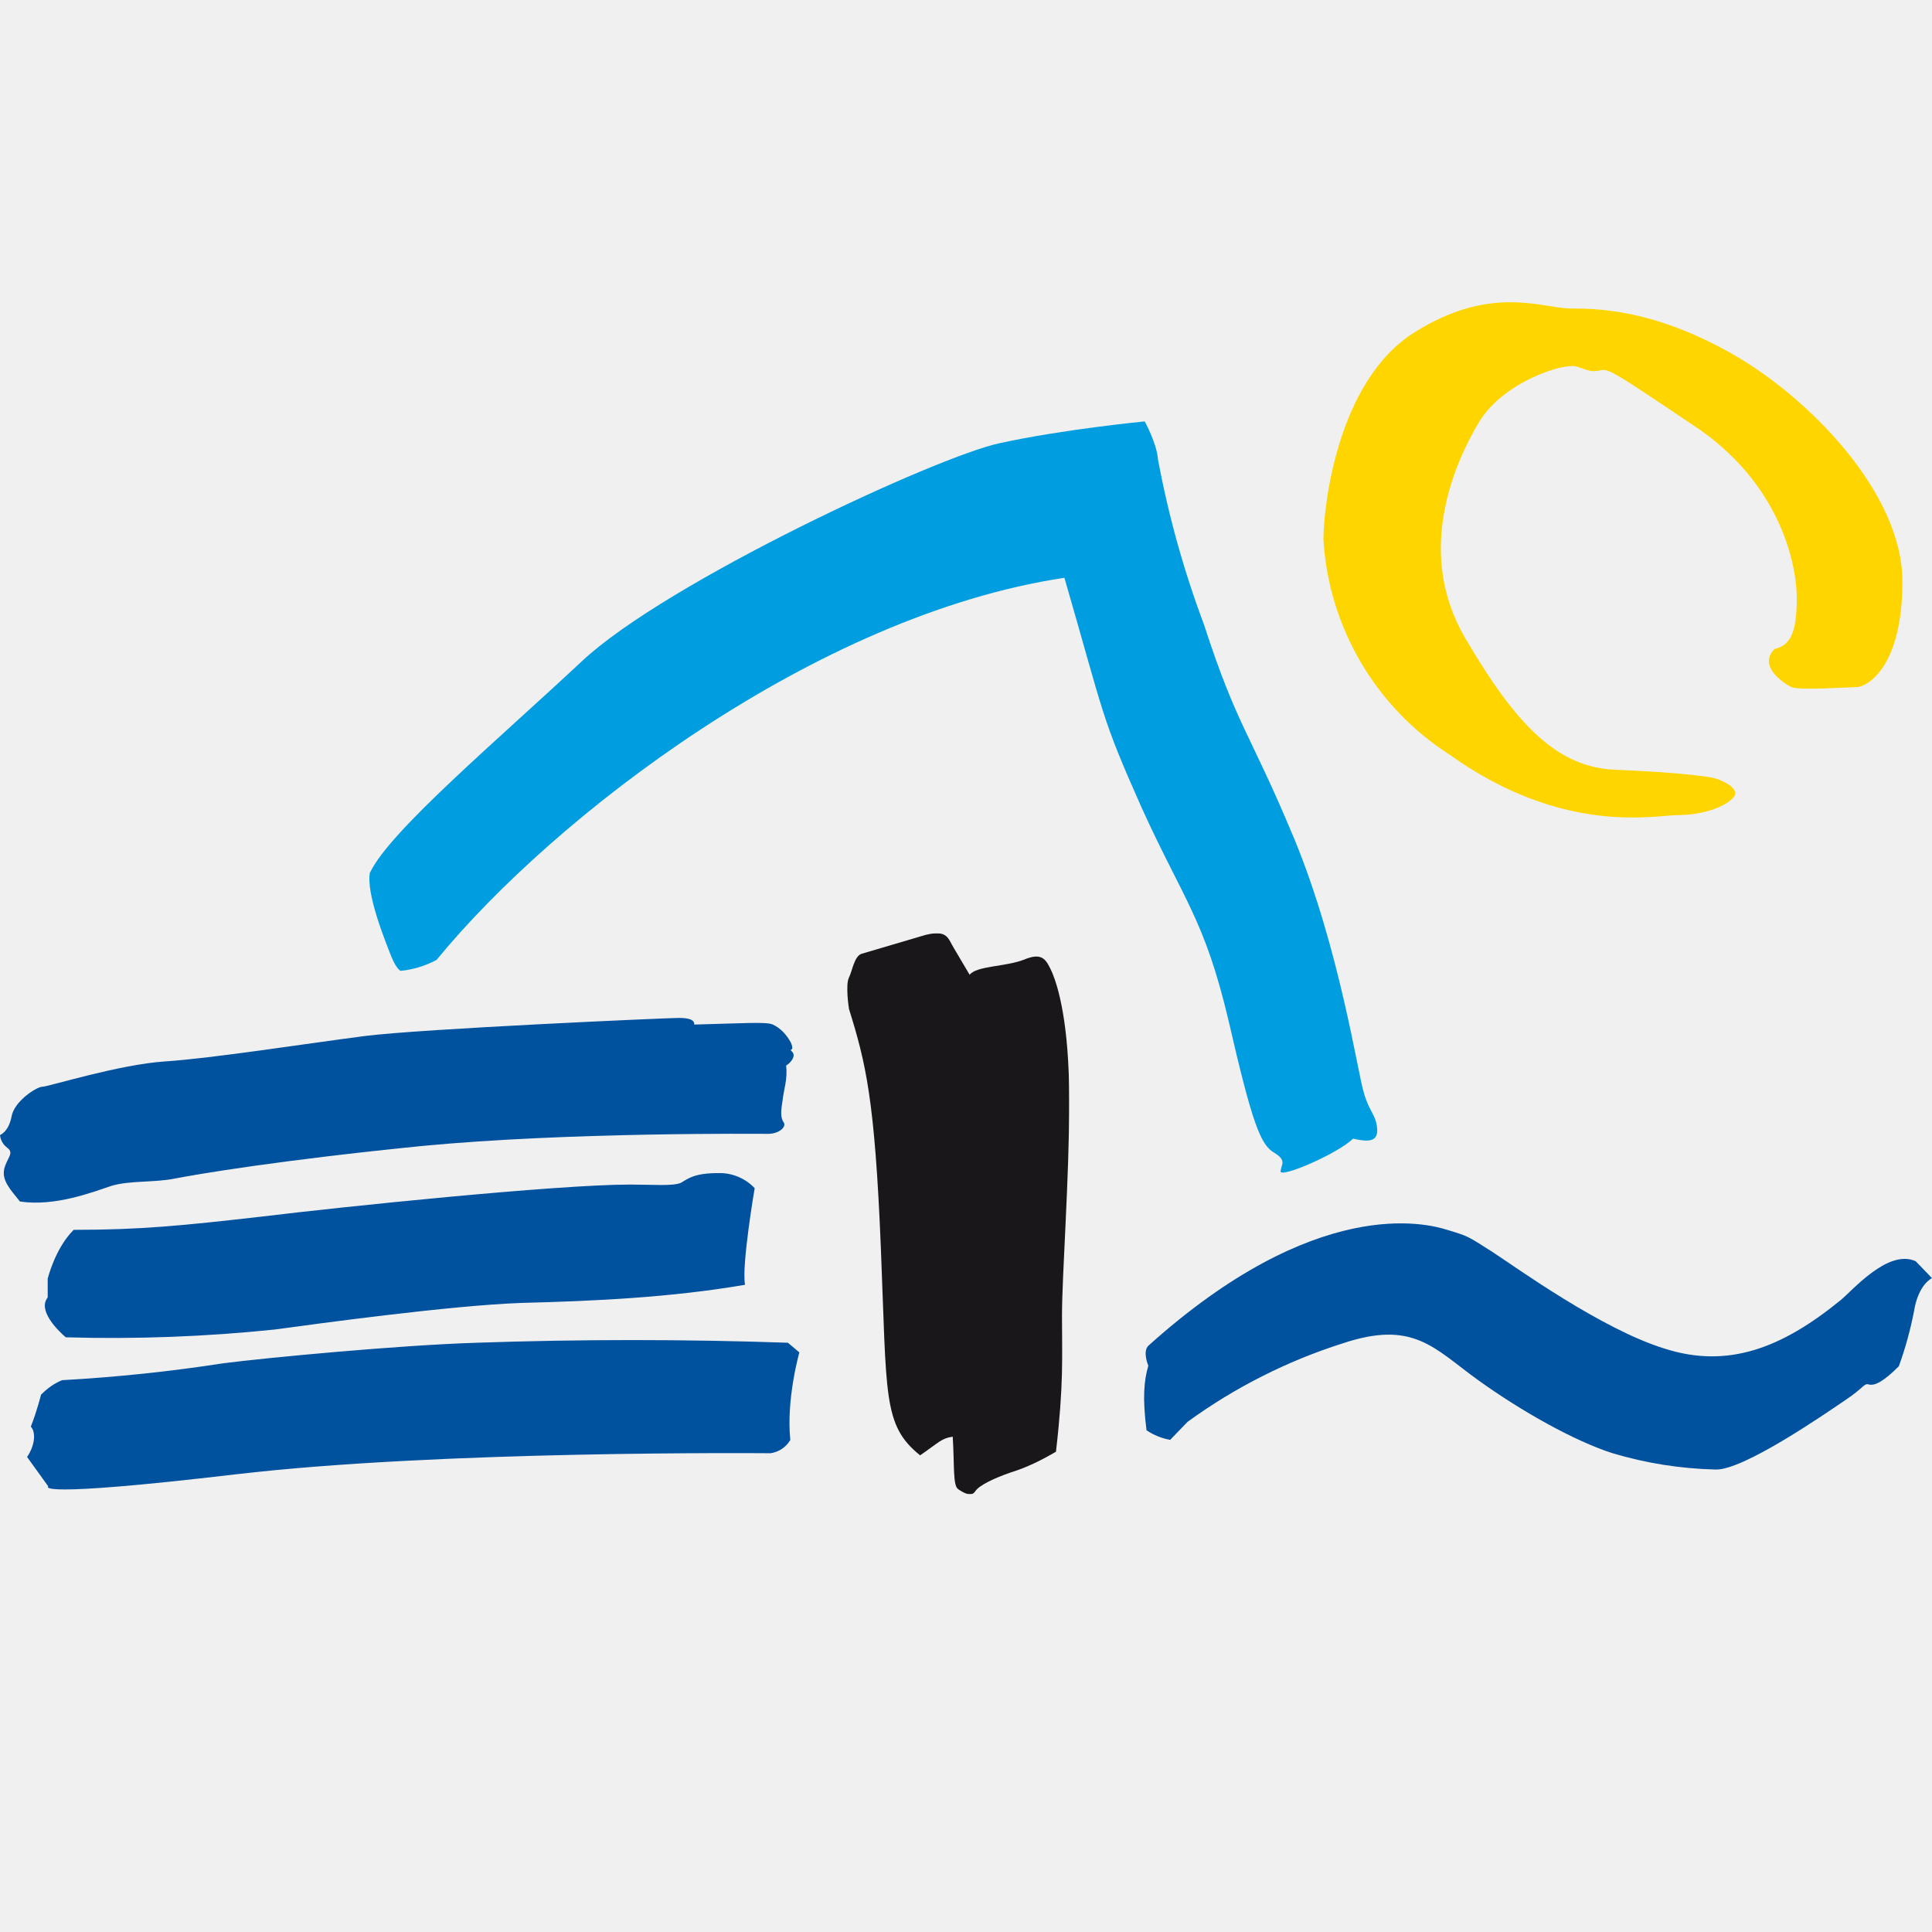
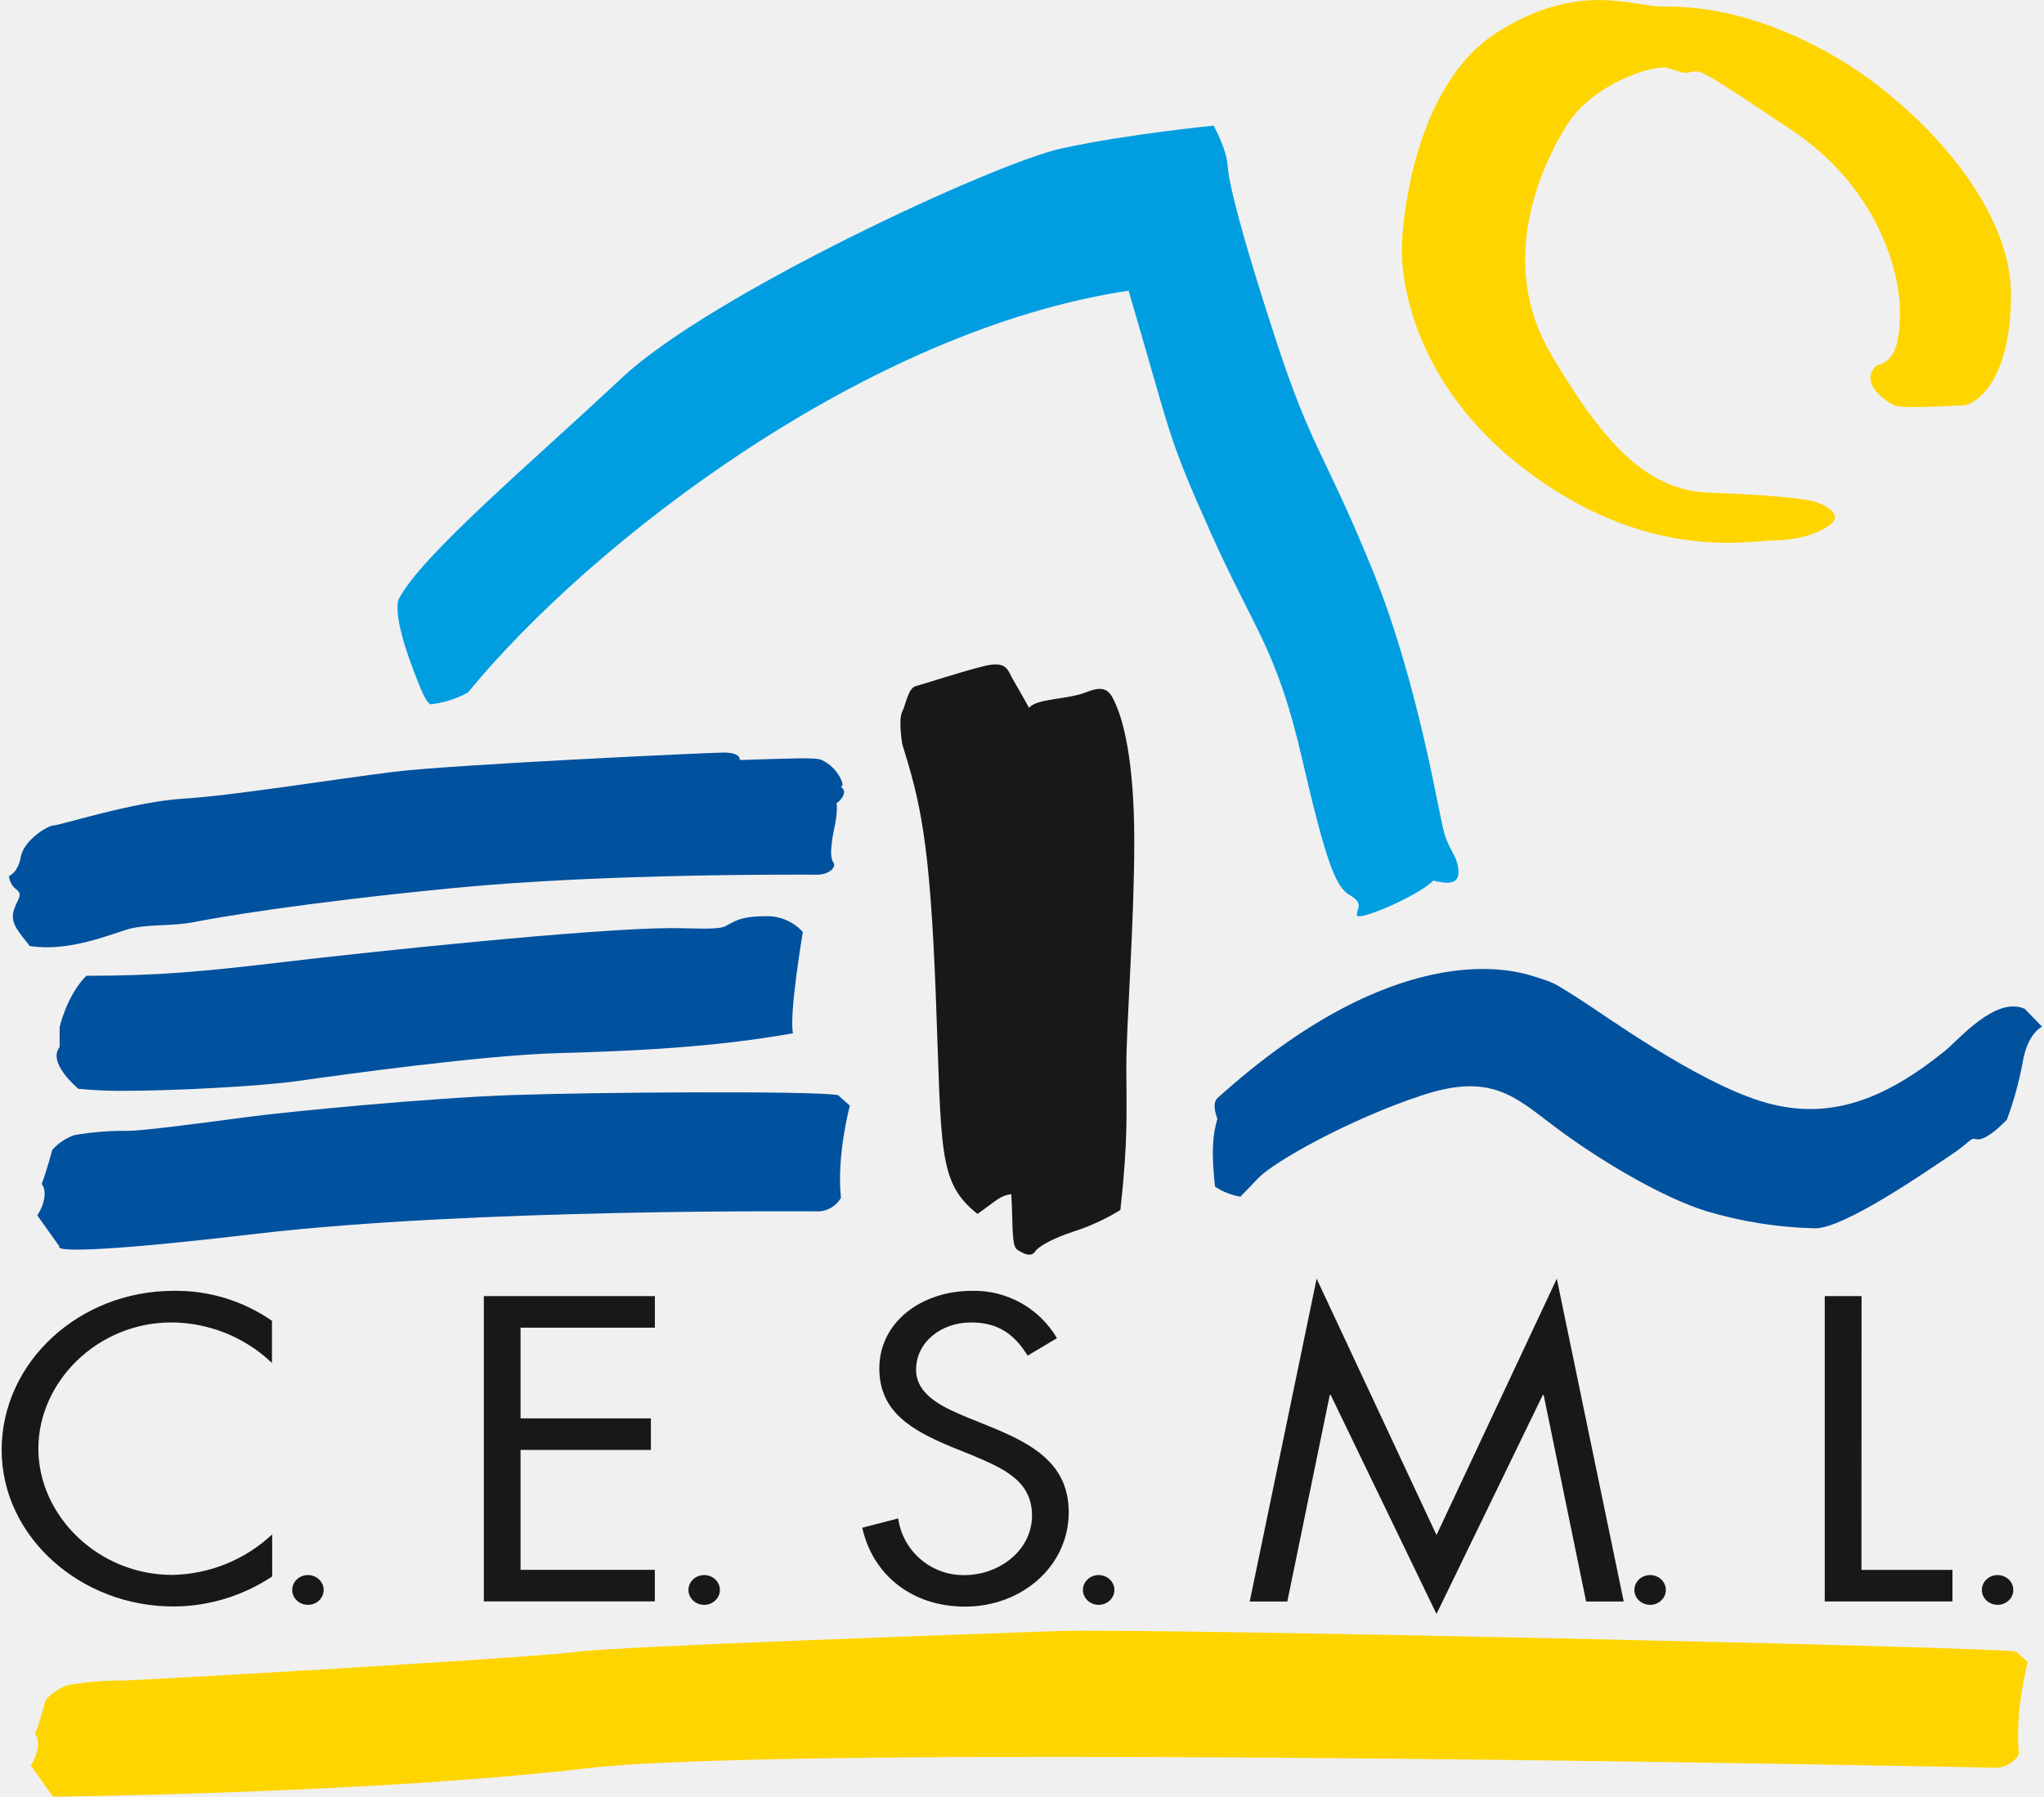
- <svg xmlns="http://www.w3.org/2000/svg" xmlns:xlink="http://www.w3.org/1999/xlink" viewBox="0 0 32 32">
-   <defs>
-     <path id="a" d="M.03.042h3.681v9.291H.03z" />
-   </defs>
-   <g fill="none" fill-rule="evenodd">
-     <g transform="translate(14 15.415)">
-       <mask id="b" fill="#fff">
-         <use xlink:href="#a" />
-       </mask>
-       <path fill="#1A171B" d="M.06 1.29c.28.9.43 1.5.53 3.97.1 2.46.03 2.93.65 3.43.32-.22.35-.28.54-.31.03.47 0 .81.09.87.1.07.22.13.28.04.06-.1.31-.22.6-.32.26-.08.5-.2.74-.34.13-1.12.1-1.56.1-2.25s.12-2.25.12-3.56S3.52.92 3.43.7c-.1-.22-.16-.35-.47-.22-.31.12-.78.1-.9.25L1.8.29c-.1-.16-.1-.31-.47-.22L.28.38C.15.41.12.66.06.78c-.06.13 0 .5 0 .5" mask="url(#b)" />
-     </g>
-     <path fill="#00519E" d="M.45 24.13c.14-.21.14-.42.06-.5.1-.25.17-.53.17-.53.1-.1.22-.19.35-.24a27.35 27.35 0 0 0 2.67-.28c.7-.09 2.9-.3 4.2-.34a75 75 0 0 1 5.15 0l.19.16s-.22.77-.15 1.45a.45.45 0 0 1-.33.22c-.11 0-5.46-.05-8.86.35-3.4.4-3.1.2-3.1.2l-.36-.5M.33 19.9c-.17-.21-.3-.35-.26-.54.05-.19.17-.26.05-.35A.3.3 0 0 1 0 18.8s.14-.05.19-.3c.04-.26.42-.5.51-.5.1 0 1.27-.37 2.04-.42.77-.05 2.37-.3 3.3-.42.94-.12 5.02-.3 5.2-.3.2 0 .26.04.26.11.8-.02 1.2-.05 1.3 0 .13.06.23.17.3.3.07.17-.05.08.02.15.07.07-.02.18-.1.23.03.21-.04.4-.06.59-.03.18-.03.28.02.35.05.07-.07.19-.26.19s-3.3-.03-5.72.2c-2.4.24-3.74.47-4.1.54-.35.07-.74.03-1.05.12-.3.1-.94.35-1.52.26m.89.47c1.12 0 1.8-.07 3.12-.22 1.31-.16 4.88-.53 6.1-.53.37 0 .71.03.84-.03.12-.07.22-.16.62-.16a.8.8 0 0 1 .6.25s-.22 1.28-.16 1.6c-1.22.21-2.5.27-3.69.3-1.18.04-3.43.35-4.09.44a26.16 26.16 0 0 1-3.47.13s-.5-.41-.3-.66v-.31s.12-.5.43-.81m18.17 3.48a1.03 1.03 0 0 1-.4-.16c-.07-.55-.04-.83.03-1.07 0 0-.1-.23 0-.33 2.78-2.5 4.6-2.03 4.95-1.92.36.11.33.1.74.36.4.26 1.82 1.29 2.87 1.61 1.04.33 1.93-.01 2.9-.8.2-.16.79-.86 1.25-.65l.27.28s-.23.1-.3.56c-.06.3-.14.6-.25.9-.25.25-.4.33-.5.3-.08-.02-.07.05-.4.27-.34.23-1.67 1.15-2.13 1.14a6.47 6.47 0 0 1-1.71-.27c-.63-.2-1.52-.7-2.24-1.22-.72-.52-1.06-.99-2.23-.6a9 9 0 0 0-2.57 1.3l-.29.3" />
-     <path fill="#009EE0" d="M6.13 14.44c-.08.34.26 1.17.35 1.4.1.24.16.24.16.24.2-.02.4-.08.59-.18 1.95-2.38 6.28-5.71 10.4-6.33.68 2.35.6 2.28 1.28 3.81.7 1.54 1.04 1.84 1.44 3.53.39 1.7.53 2.05.75 2.18.22.13.12.2.11.31 0 .12.96-.3 1.2-.54.23.05.42.07.4-.17-.02-.23-.13-.27-.22-.59-.1-.31-.4-2.38-1.15-4.2-.75-1.8-.94-1.84-1.5-3.56a16.23 16.23 0 0 1-.76-2.73c-.02-.27-.22-.63-.22-.63s-1.35.13-2.4.36c-1.04.22-5.52 2.3-6.92 3.61-1.4 1.31-3.18 2.81-3.51 3.5" />
-     <path fill="#FFD500" d="M29.39 10.75c.25-.06.37-.24.37-.84s-.3-1.94-1.72-2.87c-1.4-.94-1.4-.94-1.56-.9-.15.02-.15 0-.37-.07-.22-.06-1.19.25-1.6.9-.4.66-1.09 2.16-.24 3.6.84 1.44 1.53 2.15 2.5 2.18.96.04 1.43.1 1.59.13.15.03.5.19.34.34-.15.16-.53.28-.9.28-.38 0-1.9.35-3.79-1a4.56 4.56 0 0 1-2.09-3.56c0-.53.22-2.62 1.5-3.43s2.13-.4 2.6-.4c.46 0 1.37.02 2.65.74 1.28.72 2.84 2.31 2.84 3.78 0 1.47-.62 1.75-.75 1.75-.12 0-.96.06-1.09 0-.12-.06-.56-.34-.28-.63" />
+ <svg xmlns="http://www.w3.org/2000/svg" height="109" viewBox="0 0 387.97 341.59" width="124">
+   <path d="M171.19 141.37c3.39 10.95 5.28 18.12 6.41 47.92s.37 35.47 7.92 41.51c3.77-2.65 4.15-3.39 6.42-3.78.37 5.66 0 9.81 1.13 10.57s2.64 1.51 3.39.38 3.77-2.65 7.17-3.77a40.73 40.73 0 009.06-4.15c1.51-13.58 1.13-18.86 1.13-27.17s1.51-27.17 1.51-43-2.26-23-3.39-25.66-1.89-4.15-5.67-2.64-9.42 1.14-10.94 3c0 0-1.88-3.39-3-5.28s-1.13-3.77-5.66-2.64-11.31 3.39-12.83 3.77-1.89 3.4-2.64 4.91 0 6 0 6" fill="#1a171b" />
+   <path d="M16.1 185.52c13.58 0 21.88-.76 37.73-2.64s58.87-6.42 73.58-6.42c4.53 0 8.68.38 10.19-.37s2.64-1.89 7.55-1.89a9.1 9.1 0 017.17 3s-2.64 15.47-1.88 19.25c-14.72 2.64-30.19 3.39-44.52 3.77s-41.51 4.15-49.44 5.28-24.9 1.88-32.07 1.88a82.47 82.47 0 01-9.81-.37s-6-4.91-3.58-7.93v-3.77s1.32-6 5.09-9.81M5.35 179.86c-2-2.55-3.67-4.24-3.11-6.51s2-3.11.56-4.24a3.54 3.54 0 01-1.41-2.55s1.69-.57 2.26-3.68 5.09-5.94 6.23-5.94 15.28-4.53 24.62-5.09 28.58-3.68 39.9-5.09 60.56-3.68 62.83-3.68 3.11.57 3.11 1.42c9.62-.28 14.43-.57 15.57 0a7.63 7.63 0 013.67 3.68c.85 2-.56.85.28 1.7s-.28 2.26-1.13 2.83c.28 2.55-.56 4.82-.85 7.08s-.28 3.39.28 4.24-.85 2.27-3.12 2.27-39.89-.3-69.04 2.53-45.28 5.66-49.52 6.5-9.05.28-12.73 1.42-11.33 4.25-18.4 3.11M6.77 231.08c1.69-2.55 1.69-5.09.84-5.94 1.14-3.11 2-6.51 2-6.51a10.08 10.08 0 014.25-2.83A57.25 57.25 0 0124 215c2.83 0 13.59-1.41 22.08-2.55s35.09-3.68 50.66-4.24 57.73-.85 62.26 0l2.26 2s-2.55 9.34-1.7 17.55a5.2 5.2 0 01-4 2.55c-1.41 0-65.94-.57-107 4.25S11 237 11 237l-4.24-5.94" fill="#00519e" />
+   <path d="M5.52 335.65c1.69-2.55 1.69-5.09.84-5.94 1.14-3.11 2-6.51 2-6.51a10.14 10.14 0 014.25-2.83 57.35 57.35 0 0110.18-.85c2.83 0 77.58-4.29 86.08-5.42s76.33-3.43 91.89-4 177.67 3 182.19 3.9l2.26 2s-2.55 9.34-1.69 17.54a5.24 5.24 0 01-4 2.55c-1.42 0-227.11-4.72-268.14.09S9.76 341.59 9.76 341.59z" fill="#ffd500" />
+   <path d="M235.61 227.54a12.48 12.48 0 01-4.93-1.93c-.73-6.55-.44-10 .46-12.9 0 0-1.21-2.81 0-3.93 33.54-30.26 55.49-24.6 59.81-23.25s4 1.24 8.92 4.36 22 15.56 34.64 19.49 23.39-.22 35-9.63c2.5-2 9.58-10.45 15.12-7.94l3.29 3.39s-2.73 1.13-3.69 6.76a65.38 65.38 0 01-3 10.92c-2.93 3-4.82 4-5.9 3.69s-.94.5-5 3.2-20.13 13.89-25.63 13.76a78.37 78.37 0 01-20.71-3.29c-7.56-2.36-18.3-8.47-27-14.75s-12.88-11.92-27-7.23-28 12.6-31 15.64l-3.51 3.65" fill="#00519e" />
+   <path d="M75.41 114.07c-1 4.07 3.12 14.07 4.29 16.93s1.86 2.9 1.86 2.9a18.42 18.42 0 007.1-2.25c23.58-28.73 75.88-68.95 125.59-76.38 8.32 28.3 7.29 27.42 15.61 46s12.55 22.18 17.28 42.61 6.49 24.72 9.15 26.3 1.44 2.41 1.34 3.79 11.57-3.53 14.55-6.55c2.73.66 5 .83 4.77-2s-1.61-3.35-2.71-7.13-4.91-28.77-13.92-50.67S249 85.3 242.2 64.48s-8.9-29.74-9.12-33-2.67-7.59-2.67-7.59-16.28 1.58-28.94 4.34-66.78 27.83-83.63 43.67-38.36 33.92-42.43 42.17" fill="#009ee0" />
+   <path d="M356.37 69.52c3-.75 4.53-3 4.53-10.19s-3.77-23.39-20.76-34.71-17-11.32-18.86-10.94-1.89 0-4.53-.75-14.34 3-19.25 10.94-13.21 26-3 43.39 18.48 26 30.18 26.41 17.36 1.14 19.24 1.51 6 2.26 4.16 4.15-6.41 3.4-10.95 3.4-23 4.15-45.66-12.08-25.28-36.6-25.28-43 2.64-31.69 18.12-41.5S310 1.23 315.62 1.23s16.61.38 32.08 9.05S382 38.2 382 55.94s-7.52 21.13-9 21.13-11.7.75-13.2 0-6.79-4.15-3.41-7.55" fill="#ffd500" />
+   <g fill="#1a171b">
+     <path d="M51.39 259.13a27.89 27.89 0 00-19.13-7.7c-14 0-25.28 11.24-25.28 24s11.39 24 25.45 24a28.52 28.52 0 0019-7.7v8a34.05 34.05 0 01-18.71 5.7C15 305.48 0 292.16 0 275.68c0-16.68 14.72-30.26 32.68-30.26a31.9 31.9 0 0118.71 5.7zM91.67 246.42h32.52v6H98.65v17.25h24.78v6H98.65v22.79h25.53v6H91.67zM195.06 257.74c-2.5-4-5.49-6.31-10.81-6.31-5.57 0-10.4 3.7-10.4 9 0 5 5.57 7.31 9.81 9.08l4.16 1.69c8.15 3.31 15.05 7.08 15.05 16.32 0 10.16-8.82 17.94-19.71 17.94-10.06 0-17.55-6-19.54-15l6.82-1.77A12.56 12.56 0 00183 299.47c6.74 0 12.89-4.77 12.89-11.32 0-6.78-5.74-9.08-11.56-11.55l-3.83-1.54c-7.32-3.08-13.64-6.55-13.64-14.86 0-9 8.23-14.78 17.55-14.78a18.24 18.24 0 0116.22 9zM250 243.11l22.79 48.74 22.87-48.74 12.72 61.37h-7.15l-8.07-39.27H293l-20.21 41.65-20.12-41.65h-.17l-8.07 39.27h-7.15zM353.58 298.47h17.3v6H346.6v-58.05h7z" />
+     <ellipse cx="379.46" cy="302.29" rx="2.99" ry="2.83" />
+     <ellipse cx="313.4" cy="302.29" rx="2.99" ry="2.83" />
+     <ellipse cx="208.56" cy="302.29" rx="2.99" ry="2.83" />
+     <ellipse cx="133.56" cy="302.29" rx="2.99" ry="2.83" />
+     <ellipse cx="58.23" cy="302.29" rx="2.99" ry="2.83" />
  </g>
</svg>
